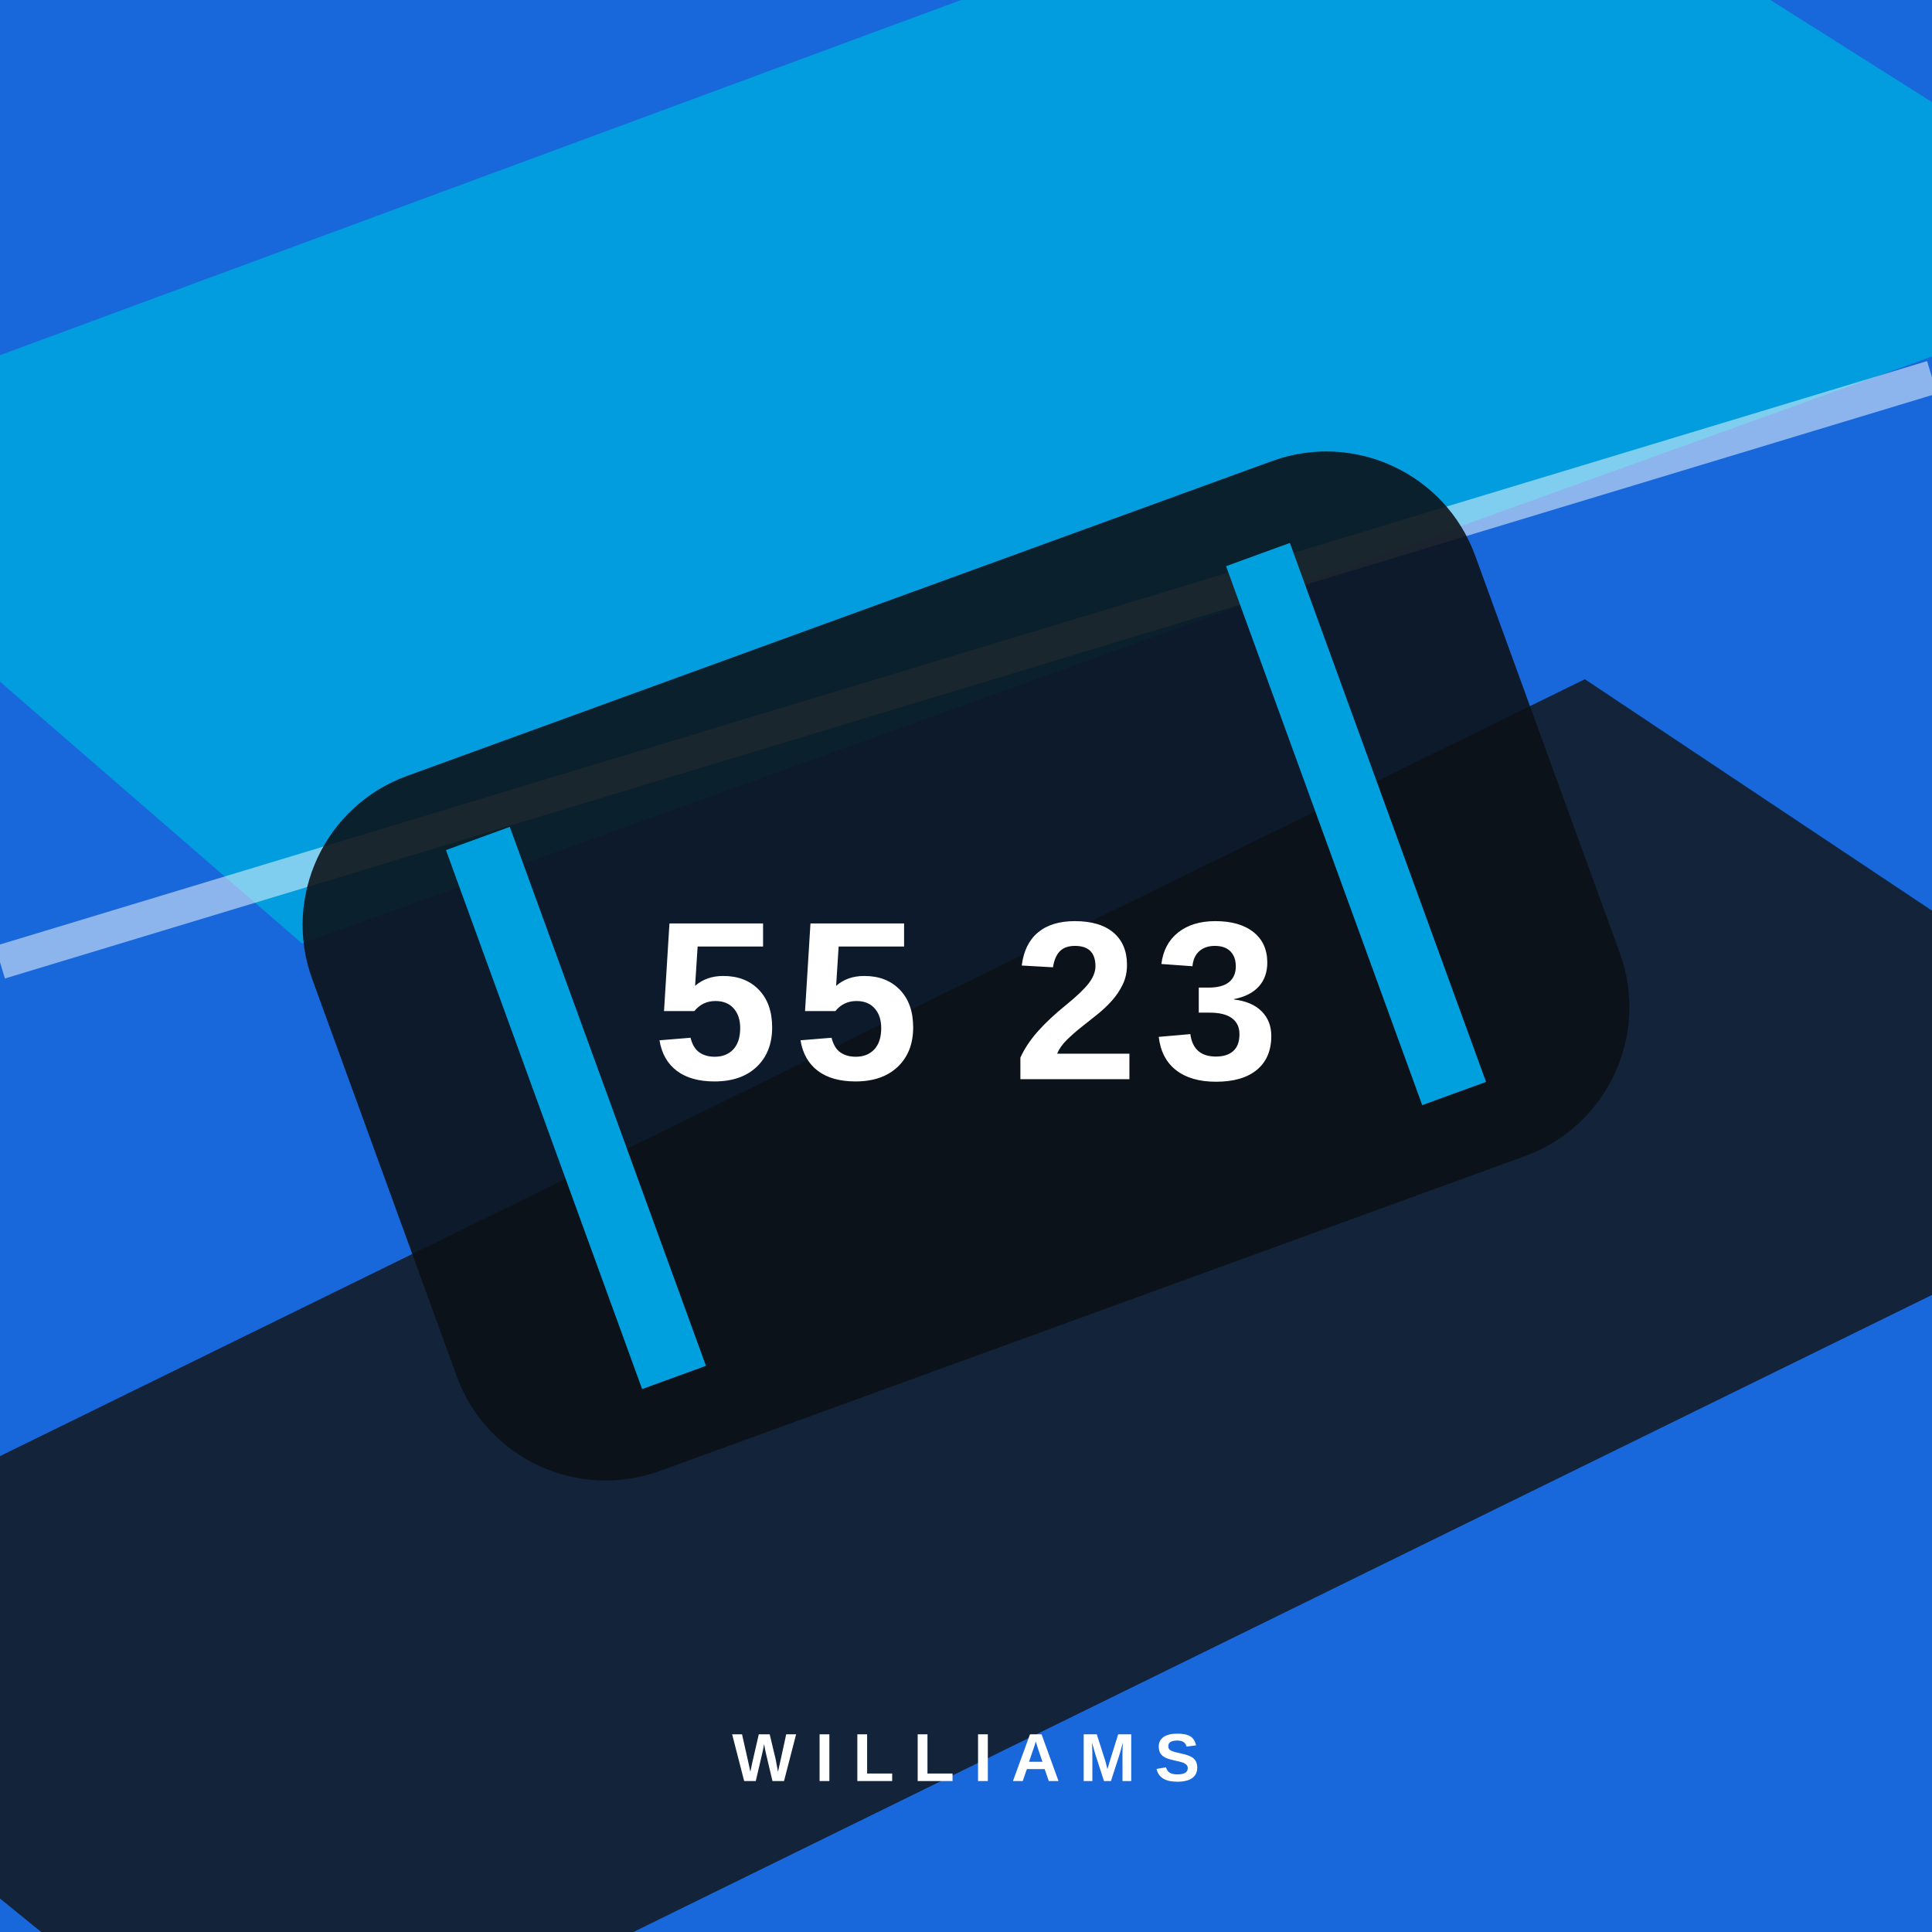
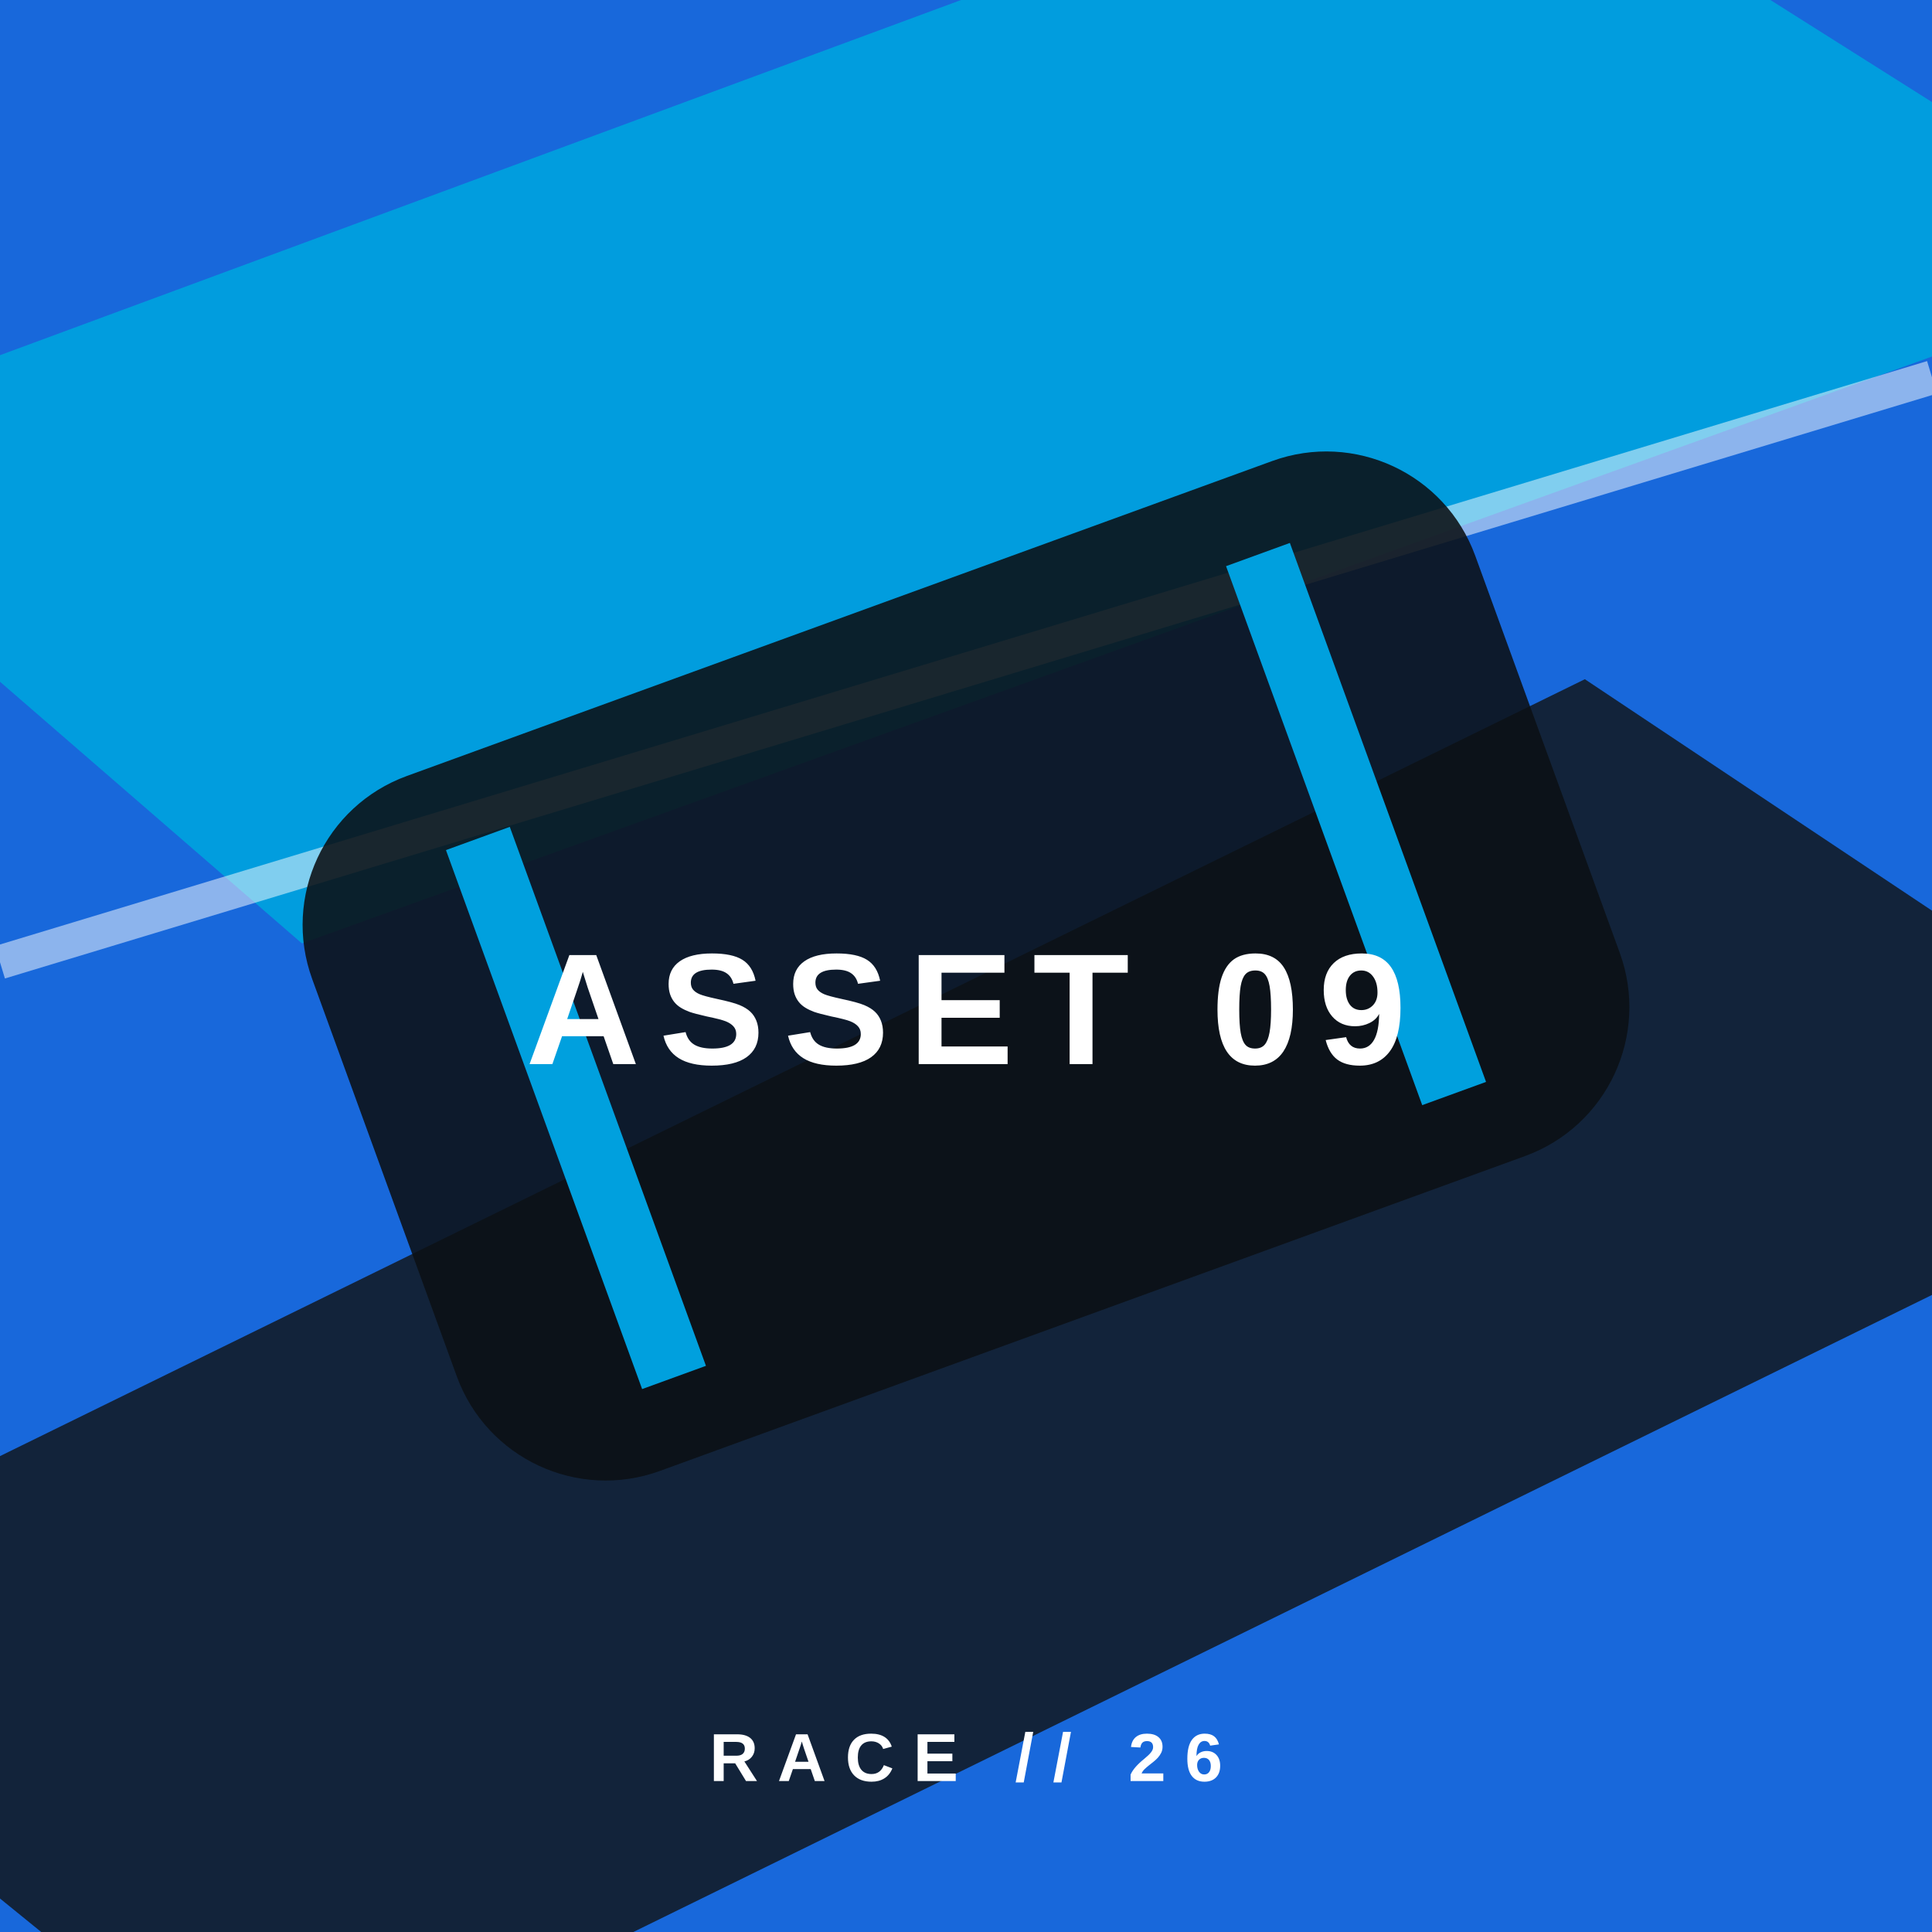
<svg xmlns="http://www.w3.org/2000/svg" width="512" height="512" viewBox="0 0 512 512">
  <rect width="512" height="512" fill="#1868DB" />
  <path d="M-70 120 L390 -50 L580 70 L80 250 Z" fill="#00A0DE" opacity=".95" />
  <path d="M-90 430 L420 180 L600 300 L70 560 Z" fill="#111820" opacity=".86" />
  <path d="M0 255 L512 100" stroke="#fff" stroke-opacity=".5" stroke-width="9" />
  <g transform="rotate(70 256 256)">
    <rect x="158" y="92" width="196" height="328" rx="42" fill="#0b1014" opacity=".88" />
    <path d="M180 146 H332" stroke="#00A0DE" stroke-width="18" />
    <path d="M180 366 H332" stroke="#00A0DE" stroke-width="18" />
  </g>
-   <text x="256" y="286" text-anchor="middle" fill="#fff" font-family="Arial, sans-serif" font-size="60" font-weight="700" letter-spacing="4">55 23</text>
-   <text x="256" y="472" text-anchor="middle" fill="#fff" font-family="Arial, sans-serif" font-size="18" font-weight="700" letter-spacing="5">WILLIAMS</text>
+   <text x="256" y="282" text-anchor="middle" fill="#fff" font-family="Arial, sans-serif" font-size="42" font-weight="700" letter-spacing="5">ASSET 09</text>
+   <text x="256" y="472" text-anchor="middle" fill="#fff" font-family="Arial, sans-serif" font-size="18" font-weight="700" letter-spacing="5">RACE // 26</text>
</svg>
